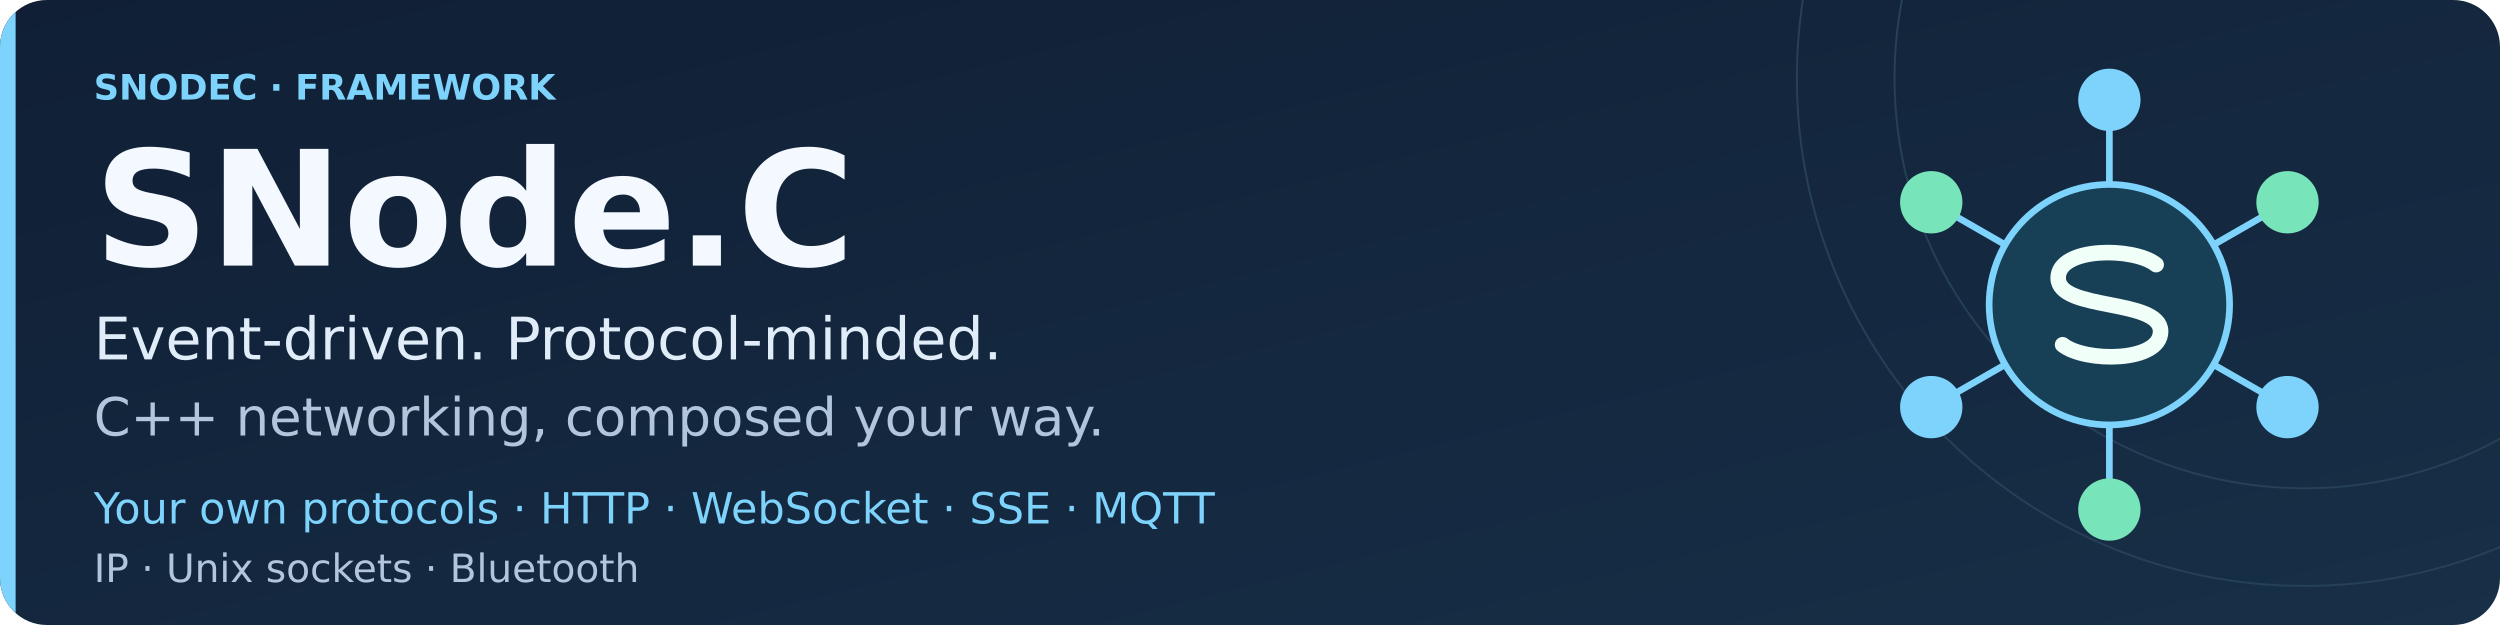
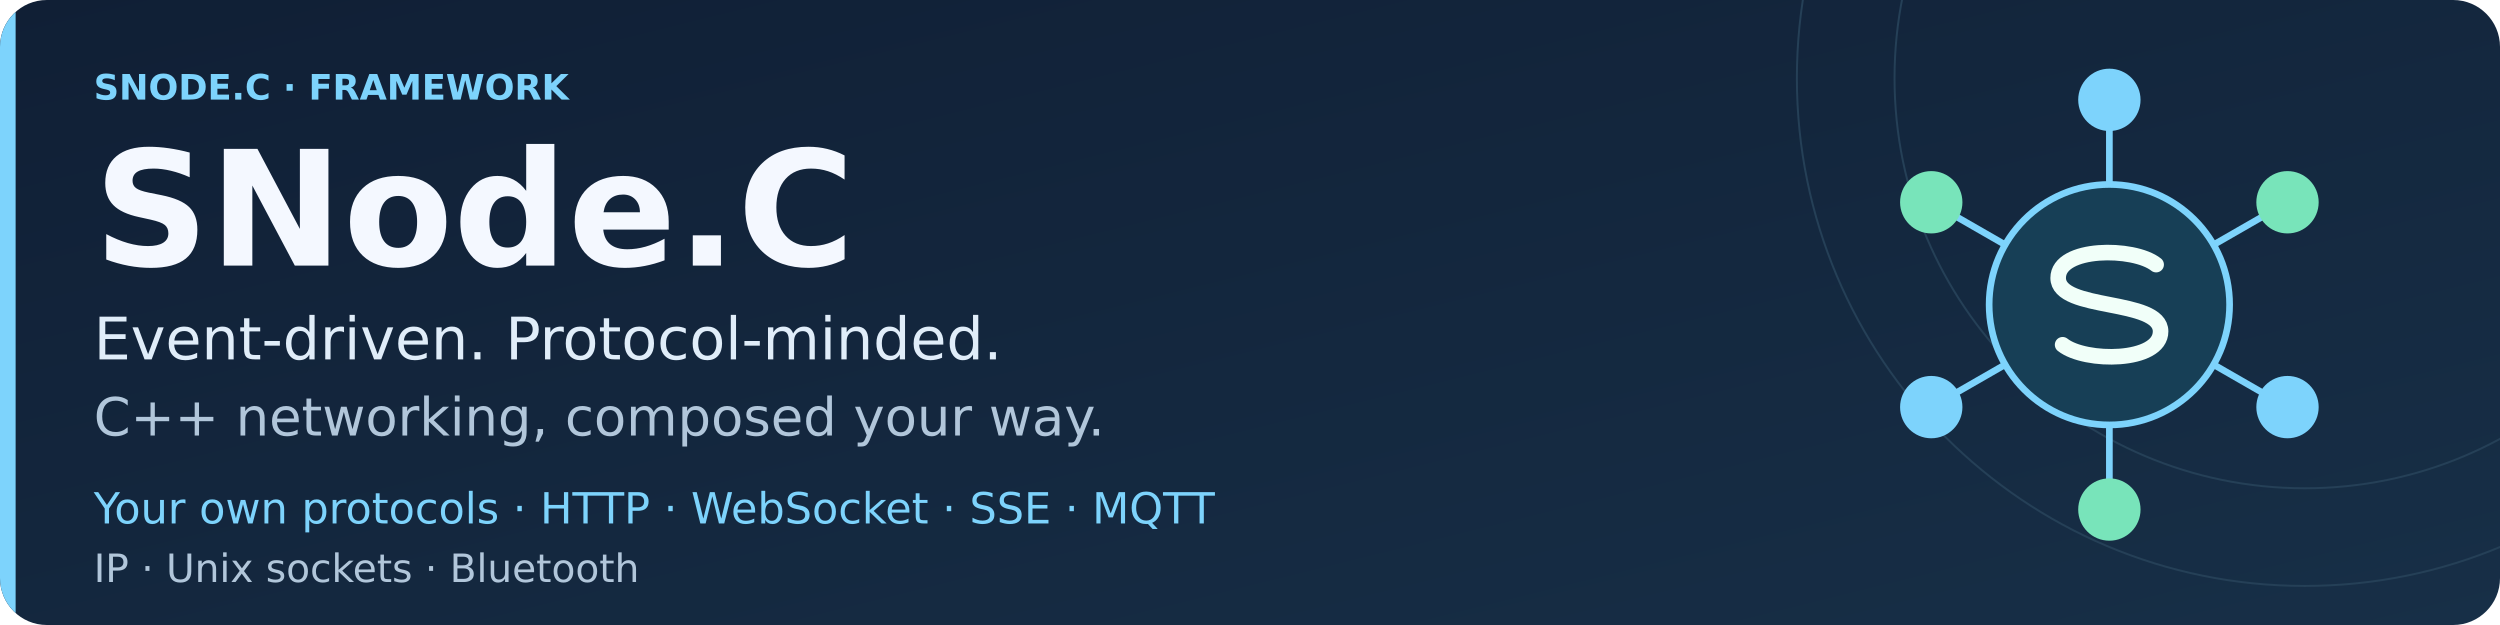
<svg xmlns="http://www.w3.org/2000/svg" width="1280" height="320" viewBox="0 0 1280 320" role="img" aria-labelledby="snodec-hero-title snodec-hero-desc">
  <defs>
    <linearGradient id="snodec-hero-bg" x2="1" y2="1">
      <stop stop-color="#101f35" />
      <stop offset="1" stop-color="#172f47" />
    </linearGradient>
    <marker id="snodec-hero-arrow" markerUnits="userSpaceOnUse" markerWidth="12" markerHeight="12" viewBox="0 0 8 8" refX="7" refY="4" orient="auto-start-reverse">
      <path d="M1 1L7 4L1 7" fill="none" stroke="#7c8fa5" stroke-width="1.5" />
    </marker>
    <clipPath id="banner-outline-clip">
      <use href="#banner-outline" />
    </clipPath>
  </defs>
  <g font-family="DejaVu Sans,Verdana,sans-serif">
    <rect id="banner-outline" x="0" y="0" width="1280" height="320" rx="24" fill="url(#snodec-hero-bg)" stroke="none" />
    <g clip-path="url(#banner-outline-clip)">
      <rect width="8" height="320" fill="#7dd3fc" />
    </g>
    <circle cx="1180" cy="40" r="260" fill="none" stroke="#254057" />
    <circle cx="1180" cy="40" r="210" fill="none" stroke="#254057" />
-     <text x="48" y="51" font-size="18" fill="#7dd3fc" font-weight="700">SNODEC · FRAMEWORK</text>
+     <text x="48" y="51" font-size="18" fill="#7dd3fc" font-weight="700">SNODE.C · FRAMEWORK</text>
    <text x="48" y="136" font-size="82" fill="#f4f8ff" font-weight="700">SNode.C</text>
    <text x="48" y="184" font-size="30" fill="#e0edf9" font-weight="400">Event-driven. Protocol-minded.</text>
    <text x="48" y="223" font-size="27" fill="#b1c6da" font-weight="400">C++ networking, composed your way.</text>
    <text x="48" y="268" font-size="22" fill="#7dd3fc" font-weight="400">Your own protocols · HTTP · WebSocket · SSE · MQTT</text>
    <text x="48" y="298" font-size="20" fill="#b1c6da" font-weight="400">IP · Unix sockets · Bluetooth</text>
    <g transform="translate(1080 156) scale(1.14)">
      <path d="M0 0L0 -92" fill="none" stroke="#7dd3fc" stroke-width="3" />
      <path d="M0 0L80 -46" fill="none" stroke="#7dd3fc" stroke-width="3" />
      <path d="M0 0L80 46" fill="none" stroke="#7dd3fc" stroke-width="3" />
      <path d="M0 0L0 92" fill="none" stroke="#7dd3fc" stroke-width="3" />
      <path d="M0 0L-80 46" fill="none" stroke="#7dd3fc" stroke-width="3" />
      <path d="M0 0L-80 -46" fill="none" stroke="#7dd3fc" stroke-width="3" />
      <circle r="54" fill="#173f56" stroke="#7dd3fc" stroke-width="3" />
      <circle cx="0" cy="-92" r="14" fill="#7dd3fc" />
      <circle cx="80" cy="-46" r="14" fill="#78e4ba" />
      <circle cx="80" cy="46" r="14" fill="#7dd3fc" />
      <circle cx="0" cy="92" r="14" fill="#78e4ba" />
      <circle cx="-80" cy="46" r="14" fill="#7dd3fc" />
      <circle cx="-80" cy="-46" r="14" fill="#78e4ba" />
      <path d="M21-18C11-26-23-26-23-12C-23 3 23-3 23 12C23 26-11 26-21 18" fill="none" stroke="#f1fff9" stroke-width="7" stroke-linecap="round" stroke-linejoin="round" />
    </g>
  </g>
</svg>
